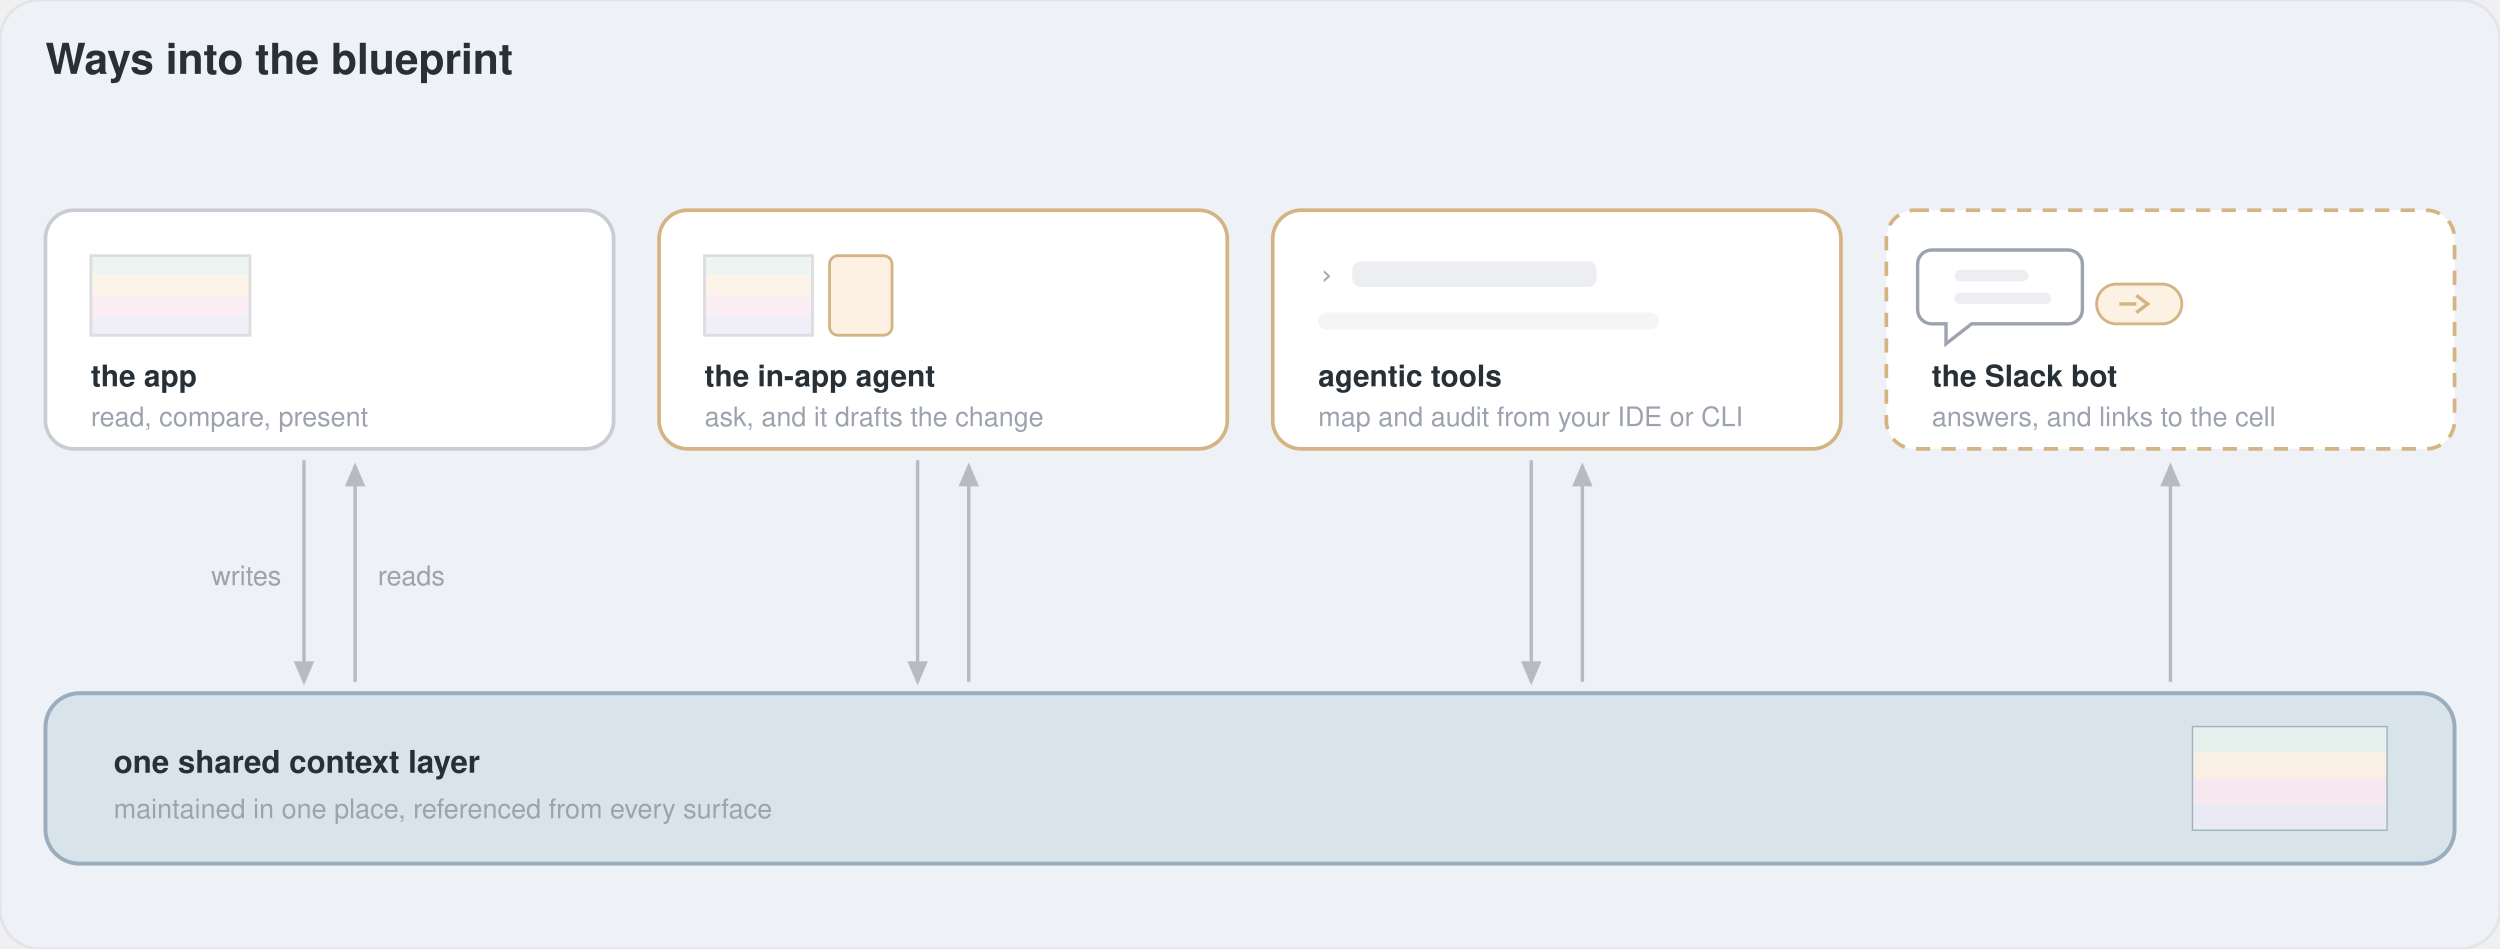
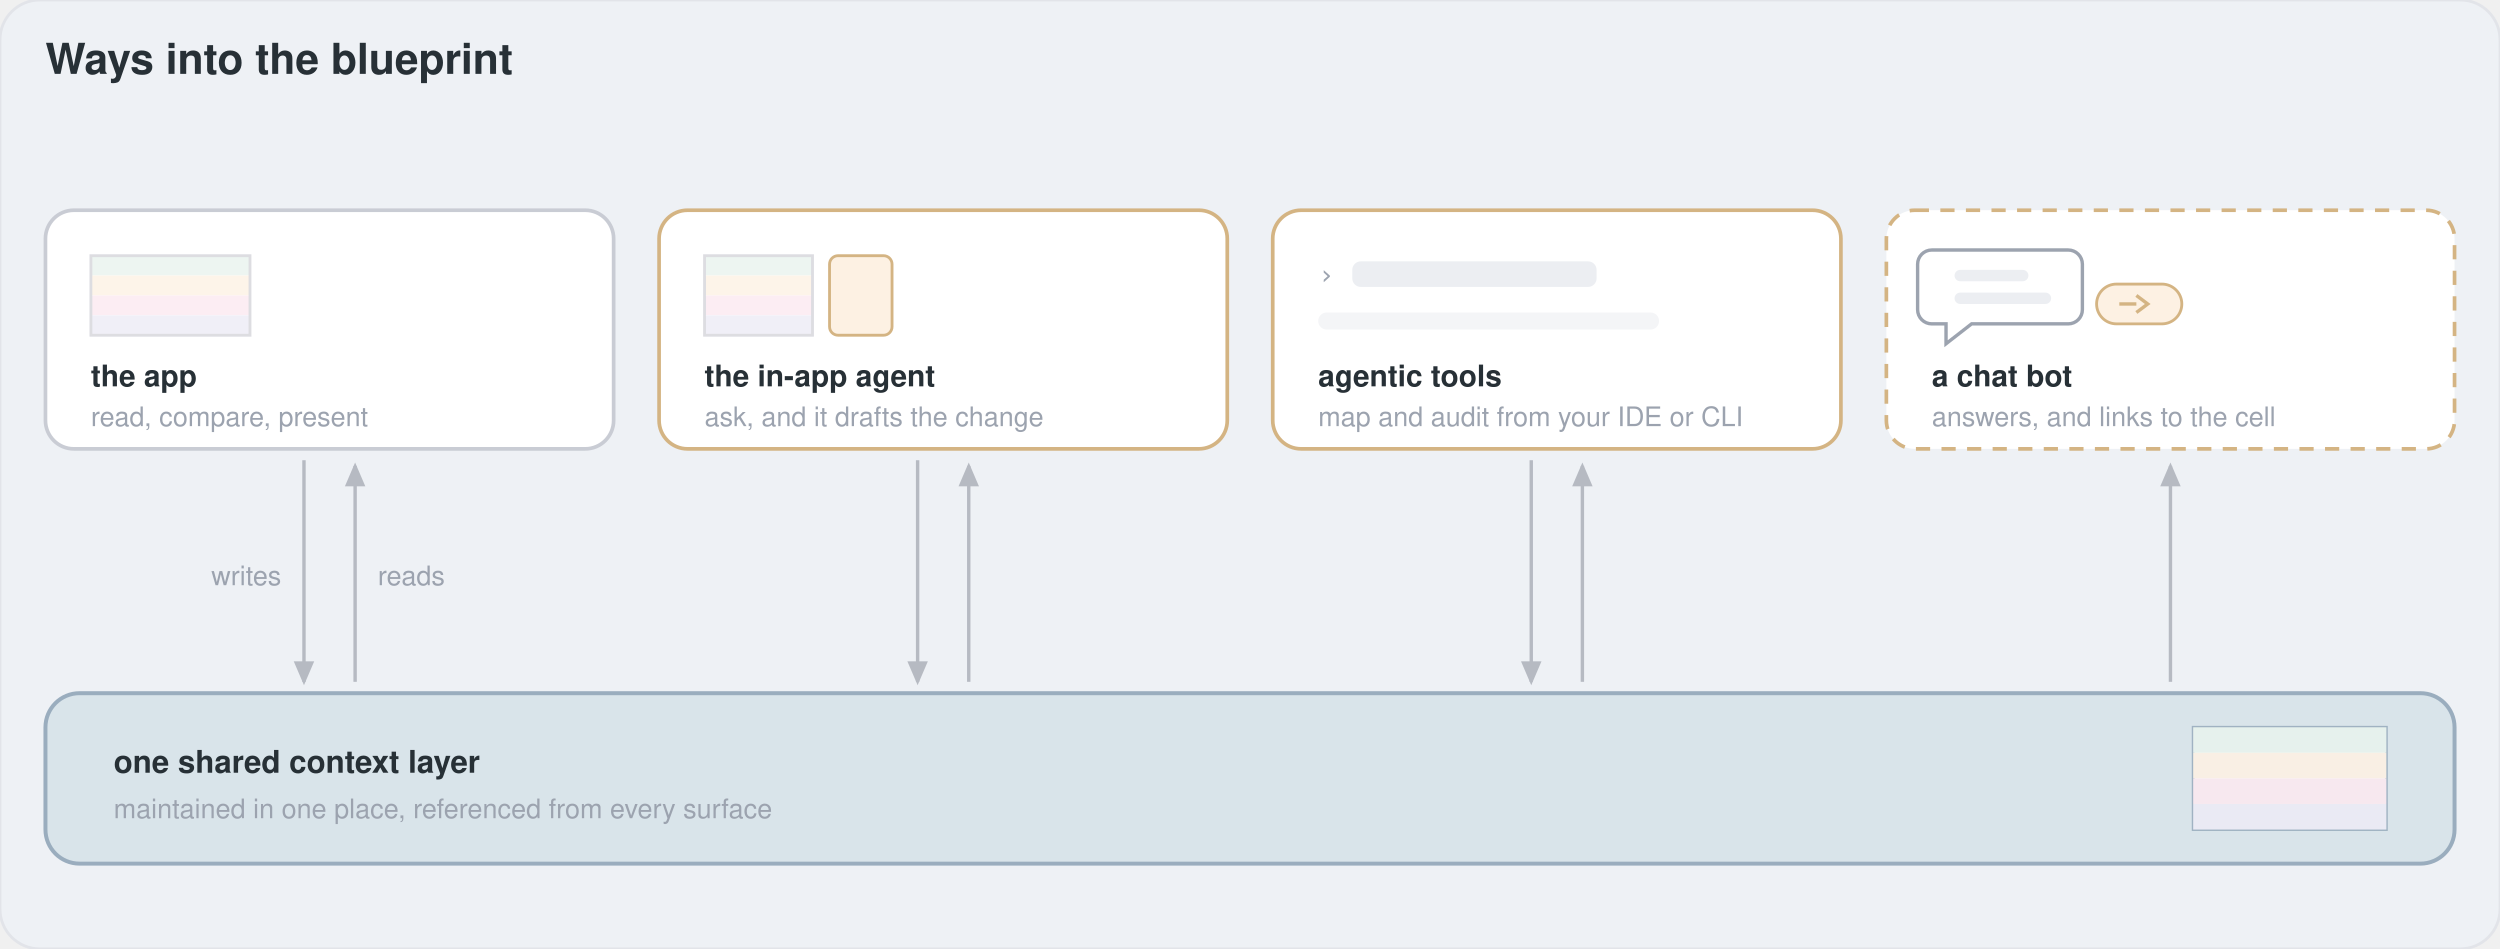
<svg xmlns="http://www.w3.org/2000/svg" viewBox="0 -44 880 334" font-family="-apple-system, 'Segoe UI', Helvetica, Arial, sans-serif">
  <style>
    .title { font-size: 11px; font-weight: 700; fill: #273036; }
    .chip { font-size: 10.5px; font-weight: 700; fill: #273036; }
    .sub { font-size: 9.5px; fill: #9ca3af; }
    .mono { font-family: ui-monospace, SFMono-Regular, Menlo, monospace; }
    .up { stroke: #b6bac2; stroke-width: 1.2; fill: none; marker-end: url(#triF); }
    .down { stroke: #b6bac2; stroke-width: 1.2; fill: none; marker-end: url(#triF); }
    .glyph { stroke: #9ca3af; stroke-width: 1.2; fill: none; }
  </style>
  <defs>
    <marker id="triF" markerWidth="8" markerHeight="8" refX="6" refY="3" orient="auto">
      <path d="M0,0 L7,3 L0,6 Z" fill="#b6bac2" />
    </marker>
  </defs>
  <rect x="0" y="-44" width="880" height="334" rx="14" fill="#eef1f5" stroke="#e2e4e9" />
  <text x="16" y="-18" font-size="15" font-weight="700" fill="#273036">Ways into the blueprint</text>
  <g>
    <rect x="16" y="30" width="200" height="84" rx="10" fill="#ffffff" stroke="#c9ccd4" stroke-width="1.3" />
    <g opacity="0.8">
      <rect x="32" y="46" width="56" height="7" fill="#e8f3ed" />
      <rect x="32" y="53" width="56" height="7" fill="#fdf1e3" />
      <rect x="32" y="60" width="56" height="7" fill="#fbe9f0" />
      <rect x="32" y="67" width="56" height="7" fill="#ecebf5" />
      <rect x="32" y="46" width="56" height="28" fill="none" stroke="#d4d4da" />
    </g>
    <text x="32" y="92" class="chip">the app</text>
    <text x="32" y="106" class="sub">read, compare, present</text>
  </g>
  <g>
    <rect x="232" y="30" width="200" height="84" rx="10" fill="#ffffff" stroke="#d4b483" stroke-width="1.3" />
    <g opacity="0.8">
      <rect x="248" y="46" width="38" height="7" fill="#e8f3ed" />
      <rect x="248" y="53" width="38" height="7" fill="#fdf1e3" />
      <rect x="248" y="60" width="38" height="7" fill="#fbe9f0" />
      <rect x="248" y="67" width="38" height="7" fill="#ecebf5" />
      <rect x="248" y="46" width="38" height="28" fill="none" stroke="#d4d4da" />
    </g>
    <rect x="292" y="46" width="22" height="28" rx="3" fill="#fdf1e3" stroke="#d4b483" />
    <text x="248" y="92" class="chip">the in-app agent</text>
    <text x="248" y="106" class="sub">ask, and it drafts the change</text>
  </g>
  <g>
    <rect x="448" y="30" width="200" height="84" rx="10" fill="#ffffff" stroke="#d4b483" stroke-width="1.3" />
    <text x="464" y="56" class="sub mono" font-size="9" fill="#8a8f98">›</text>
    <rect x="476" y="48" width="86" height="9" rx="3" fill="#eceef2" />
    <rect x="464" y="66" width="120" height="6" rx="3" fill="#f4f5f7" />
    <text x="464" y="92" class="chip">agentic tools</text>
    <text x="464" y="106" class="sub">map and audit from your IDE or CLI</text>
  </g>
  <g>
    <rect x="664" y="30" width="200" height="84" rx="10" fill="#ffffff" stroke="#d4b483" stroke-width="1.3" stroke-dasharray="5 4" />
    <path class="glyph" d="M680,44 h48 a5,5 0 0 1 5,5 v16 a5,5 0 0 1 -5,5 h-34 l-9,7 v-7 h-5 a5,5 0 0 1 -5,-5 v-16 a5,5 0 0 1 5,-5 z" />
    <rect x="688" y="51" width="26" height="4" rx="2" fill="#eceef2" />
    <rect x="688" y="59" width="34" height="4" rx="2" fill="#eceef2" />
    <rect x="738" y="56" width="30" height="14" rx="7" fill="#fdf1e3" stroke="#d4b483" />
    <path d="M746,63 h6 M752,60 l4,3 -4,3" fill="none" stroke="#d4b483" stroke-width="1.2" />
-     <text x="680" y="92" class="chip">the Slack bot</text>
+     <text x="680" y="92" class="chip">a chat bot</text>
    <text x="680" y="106" class="sub">answers, and links to the cell</text>
  </g>
  <text x="99" y="162" class="sub" font-size="8" text-anchor="end" fill="#8a8f98">writes</text>
  <text x="133" y="162" class="sub" font-size="8" fill="#8a8f98">reads</text>
  <path class="down" d="M107,118 V196" />
  <path class="up" d="M125,196 V120" />
  <path class="down" d="M323,118 V196" />
  <path class="up" d="M341,196 V120" />
  <path class="down" d="M539,118 V196" />
  <path class="up" d="M557,196 V120" />
  <path class="up" d="M764,196 V120" />
  <rect x="16" y="200" width="848" height="60" rx="12" fill="#d9e4ea" stroke="#9aadbe" stroke-width="1.4" />
  <text x="40" y="228" class="title" font-size="12">one shared context layer</text>
  <text x="40" y="244" class="sub" fill="#6b7280">maintained in one place, referenced from every surface</text>
  <g opacity="0.9">
    <rect x="772" y="212" width="68" height="36" fill="#ffffff" stroke="#9aadbe" />
    <rect x="772" y="212" width="68" height="9" fill="#e8f3ed" />
    <rect x="772" y="221" width="68" height="9" fill="#fdf1e3" />
    <rect x="772" y="230" width="68" height="9" fill="#fbe9f0" />
    <rect x="772" y="239" width="68" height="9" fill="#ecebf5" />
  </g>
</svg>
